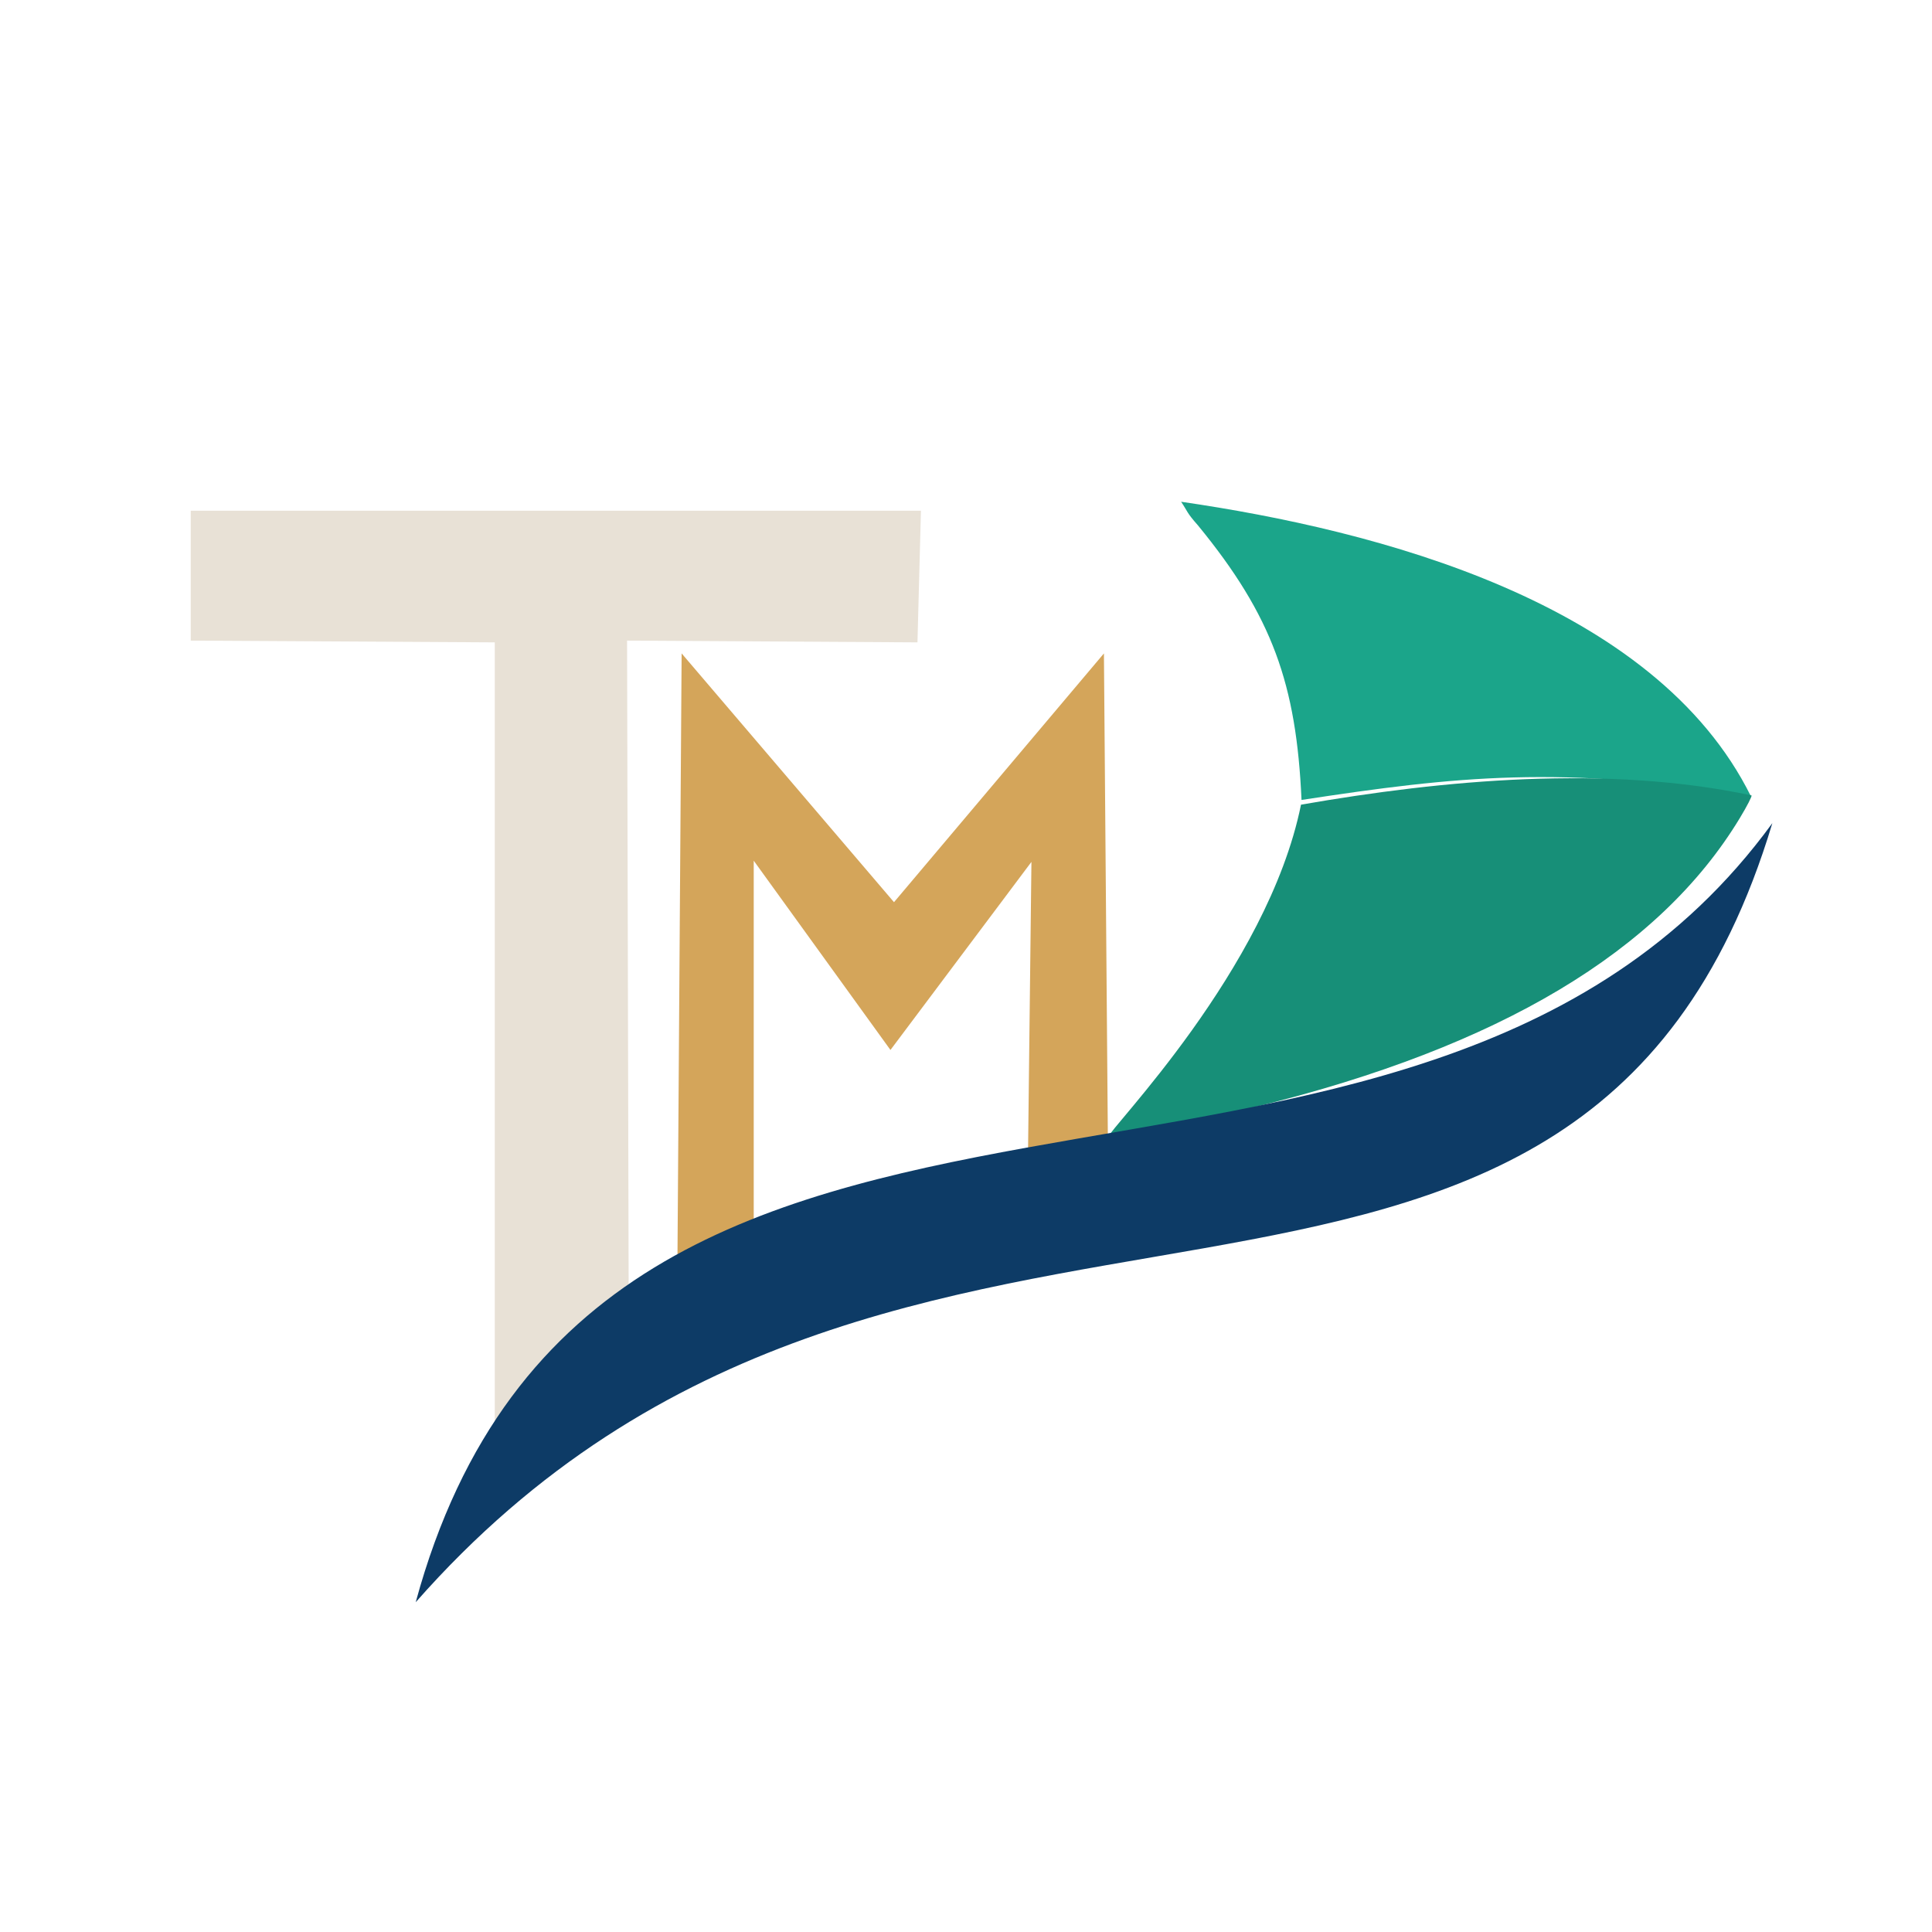
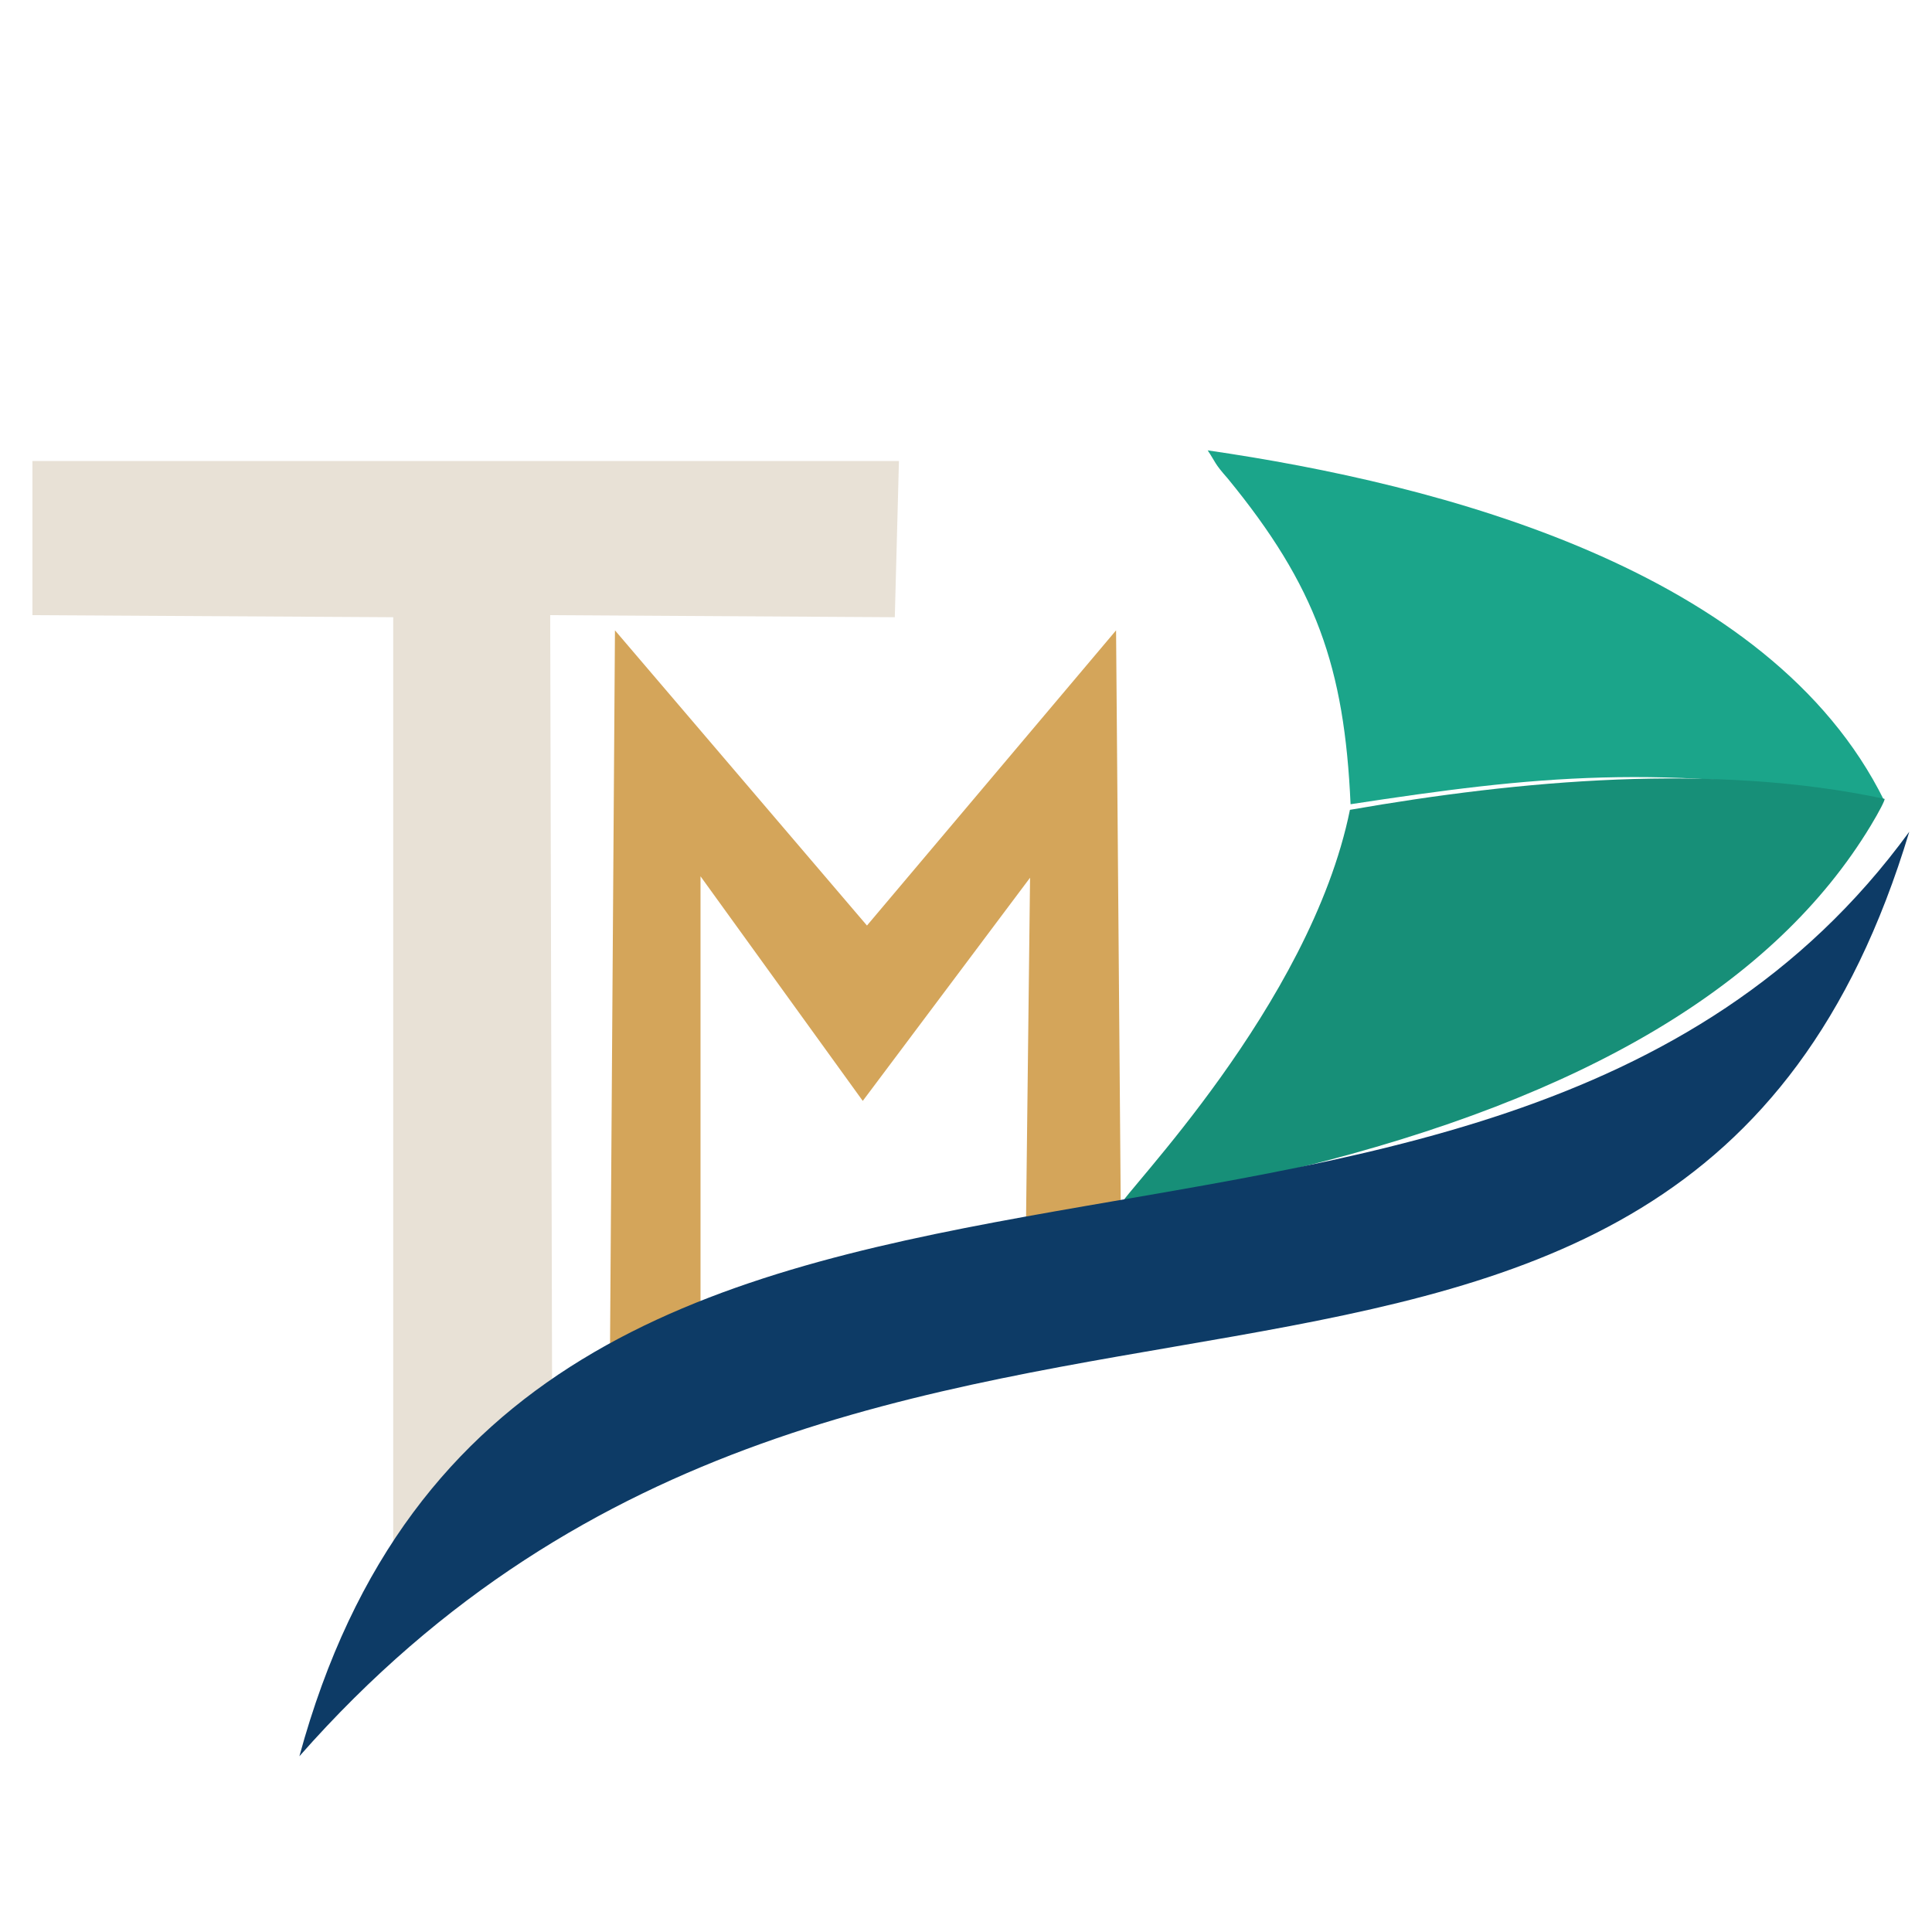
<svg xmlns="http://www.w3.org/2000/svg" version="1.1" width="1024" height="1024" viewBox="0 0 270.933 270.933" id="svg1">
  <defs id="defs1">
    </defs>
  <g id="g38" transform="matrix(1.629715,0,0,1.629715,-91.5178,-111.7573)">
-     <path style="fill:#1ba58a;fill-opacity:1;fill-rule:evenodd;stroke:none;stroke-width:0.234;stroke-linecap:round;stroke-linejoin:round;stroke-dasharray:none;stroke-opacity:1;paint-order:markers stroke fill" d="m 159.231,113.775 c -0.986,-1.114 -0.839,-1.123 -1.441,-2.025 16.837,2.445 40.749,8.603 49.045,25.373 -16.22,-2.747 -25.338,-1.75 -38.685,0.286 -0.447,-9.962 -2.502,-15.813 -8.919,-23.635 z" id="path37" />
-     <path d="m 151.506,169.044 h -6.905 l 0.308,-26.305 -12.131,16.184 -11.765,-16.287 v 34.301 h -6.563 l 0.359,-52.137 18.274,21.406 18.064,-21.406 z" id="text39" style="font-size:99.02px;line-height:1.358px;font-family:Sans;-inkscape-font-specification:'Sans, Normal';fill:#d4a55a;fill-opacity:1;fill-rule:evenodd;stroke-width:0.344;stroke-linecap:round;stroke-linejoin:round;paint-order:markers stroke fill" aria-label="M" />
+     <path style="fill:#1ba58a;fill-opacity:1;fill-rule:evenodd;stroke:none;stroke-width:0.278;stroke-linecap:round;stroke-linejoin:round;stroke-dasharray:none;stroke-opacity:1;paint-order:markers stroke fill" d="m 161.785,109.731 c -1.17,-1.322 -0.995,-1.333 -1.71,-2.403 19.98,2.902 48.355,10.209 58.2,30.109 -19.248,-3.259 -30.068,-2.077 -45.905,0.34 -0.53,-11.822 -2.97,-18.764 -10.584,-28.046 z" id="path37" />
+     <path d="m 152.618,175.317 h -8.194 l 0.366,-31.215 -14.395,19.204 -13.961,-19.327 v 40.704 h -7.788 l 0.426,-61.868 21.685,25.401 21.435,-25.401 z" id="text39" style="font-size:99.02px;line-height:1.358px;font-family:Sans;-inkscape-font-specification:'Sans, Normal';fill:#d4a55a;fill-opacity:1;fill-rule:evenodd;stroke-width:0.408;stroke-linecap:round;stroke-linejoin:round;paint-order:markers stroke fill" aria-label="M" />
    <g id="path20" style="opacity:1;fill:#2a7fff;stroke:none;stroke-width:0.206;stroke-dasharray:none;stroke-opacity:1" />
-     <g id="path19" style="opacity:1;fill:#e8e1d6;fill-opacity:1;stroke:none;stroke-width:0.206;stroke-dasharray:none;stroke-opacity:1">
+     <g id="path19" style="opacity:1;fill:#e8e1d6;fill-opacity:1;stroke:none;stroke-width:0.206;stroke-dasharray:none;stroke-opacity:1" transform="matrix(1.186657,0,0,1.186657,-27.1674,-25.28055)">
      <path style="font-size:101.968px;line-height:1.398px;font-family:Marlett;-inkscape-font-specification:'Marlett, Normal';baseline-shift:baseline;display:inline;overflow:visible;fill:#e8e1d6;fill-opacity:1;fill-rule:evenodd;stroke:none;stroke-width:0.206;stroke-linecap:round;stroke-dasharray:none;stroke-opacity:1;paint-order:markers stroke fill;enable-background:accumulate;stop-color:#000000;stop-opacity:1" d="m 72.568,112.521 v 11.178 l 26.163,0.15 v 73.758 c 1.078,0.129 8.038,-6.178 11.533,-12.3 l -0.15,-61.608 24.988,0.15 0.3,-11.328 z" id="path22" />
    </g>
-     <path style="fill:#178f78;fill-opacity:1;fill-rule:evenodd;stroke:none;stroke-width:0.234;stroke-linecap:round;stroke-linejoin:round;stroke-dasharray:none;stroke-opacity:1;paint-order:markers stroke fill" d="m 151.5,166.441 c 0,-0.625 13.724,-14.415 16.605,-28.625 12.297,-2.146 26.388,-3.439 38.765,-0.796 0.06,0.06 -0.393,0.937 -1.006,1.95 -6.935,11.464 -20.679,19.674 -41.547,24.818 -4.845,1.194 -12.818,2.844 -12.818,2.653 z" id="path38" />
-     <g id="rect13" style="opacity:1;fill:#0d3b66;fill-opacity:1;stroke:none;stroke-width:0.206;stroke-dasharray:none;stroke-opacity:1" transform="translate(-4.666905,0.4242641)">
+     <path style="fill:#178f78;fill-opacity:1;fill-rule:evenodd;stroke:none;stroke-width:0.278;stroke-linecap:round;stroke-linejoin:round;stroke-dasharray:none;stroke-opacity:1;paint-order:markers stroke fill" d="m 152.611,172.228 c 0,-0.742 16.286,-17.106 19.705,-33.968 14.592,-2.547 31.313,-4.081 46.001,-0.944 0.071,0.071 -0.466,1.112 -1.194,2.314 -8.229,13.604 -24.539,23.346 -49.302,29.45 -5.749,1.417 -15.21,3.375 -15.21,3.148 z" id="path38" />
+     <g id="rect13" style="opacity:1;fill:#0d3b66;fill-opacity:1;stroke:none;stroke-width:0.206;stroke-dasharray:none;stroke-opacity:1" transform="matrix(1.186657,0,0,1.186657,-32.70541,-24.7771)">
      <path style="baseline-shift:baseline;display:inline;overflow:visible;fill:#0d3b66;fill-opacity:1;fill-rule:evenodd;stroke:none;stroke-width:0.206;stroke-linecap:round;stroke-dasharray:none;stroke-opacity:1;paint-order:markers stroke fill;enable-background:accumulate;stop-color:#000000;stop-opacity:1" d="M 213.331,138.98 C 196.591,194.623 138.355,158.569 96.593,206.02 112.275,148.434 182.246,181.629 213.331,138.98 Z" id="path18" />
    </g>
  </g>
</svg>
